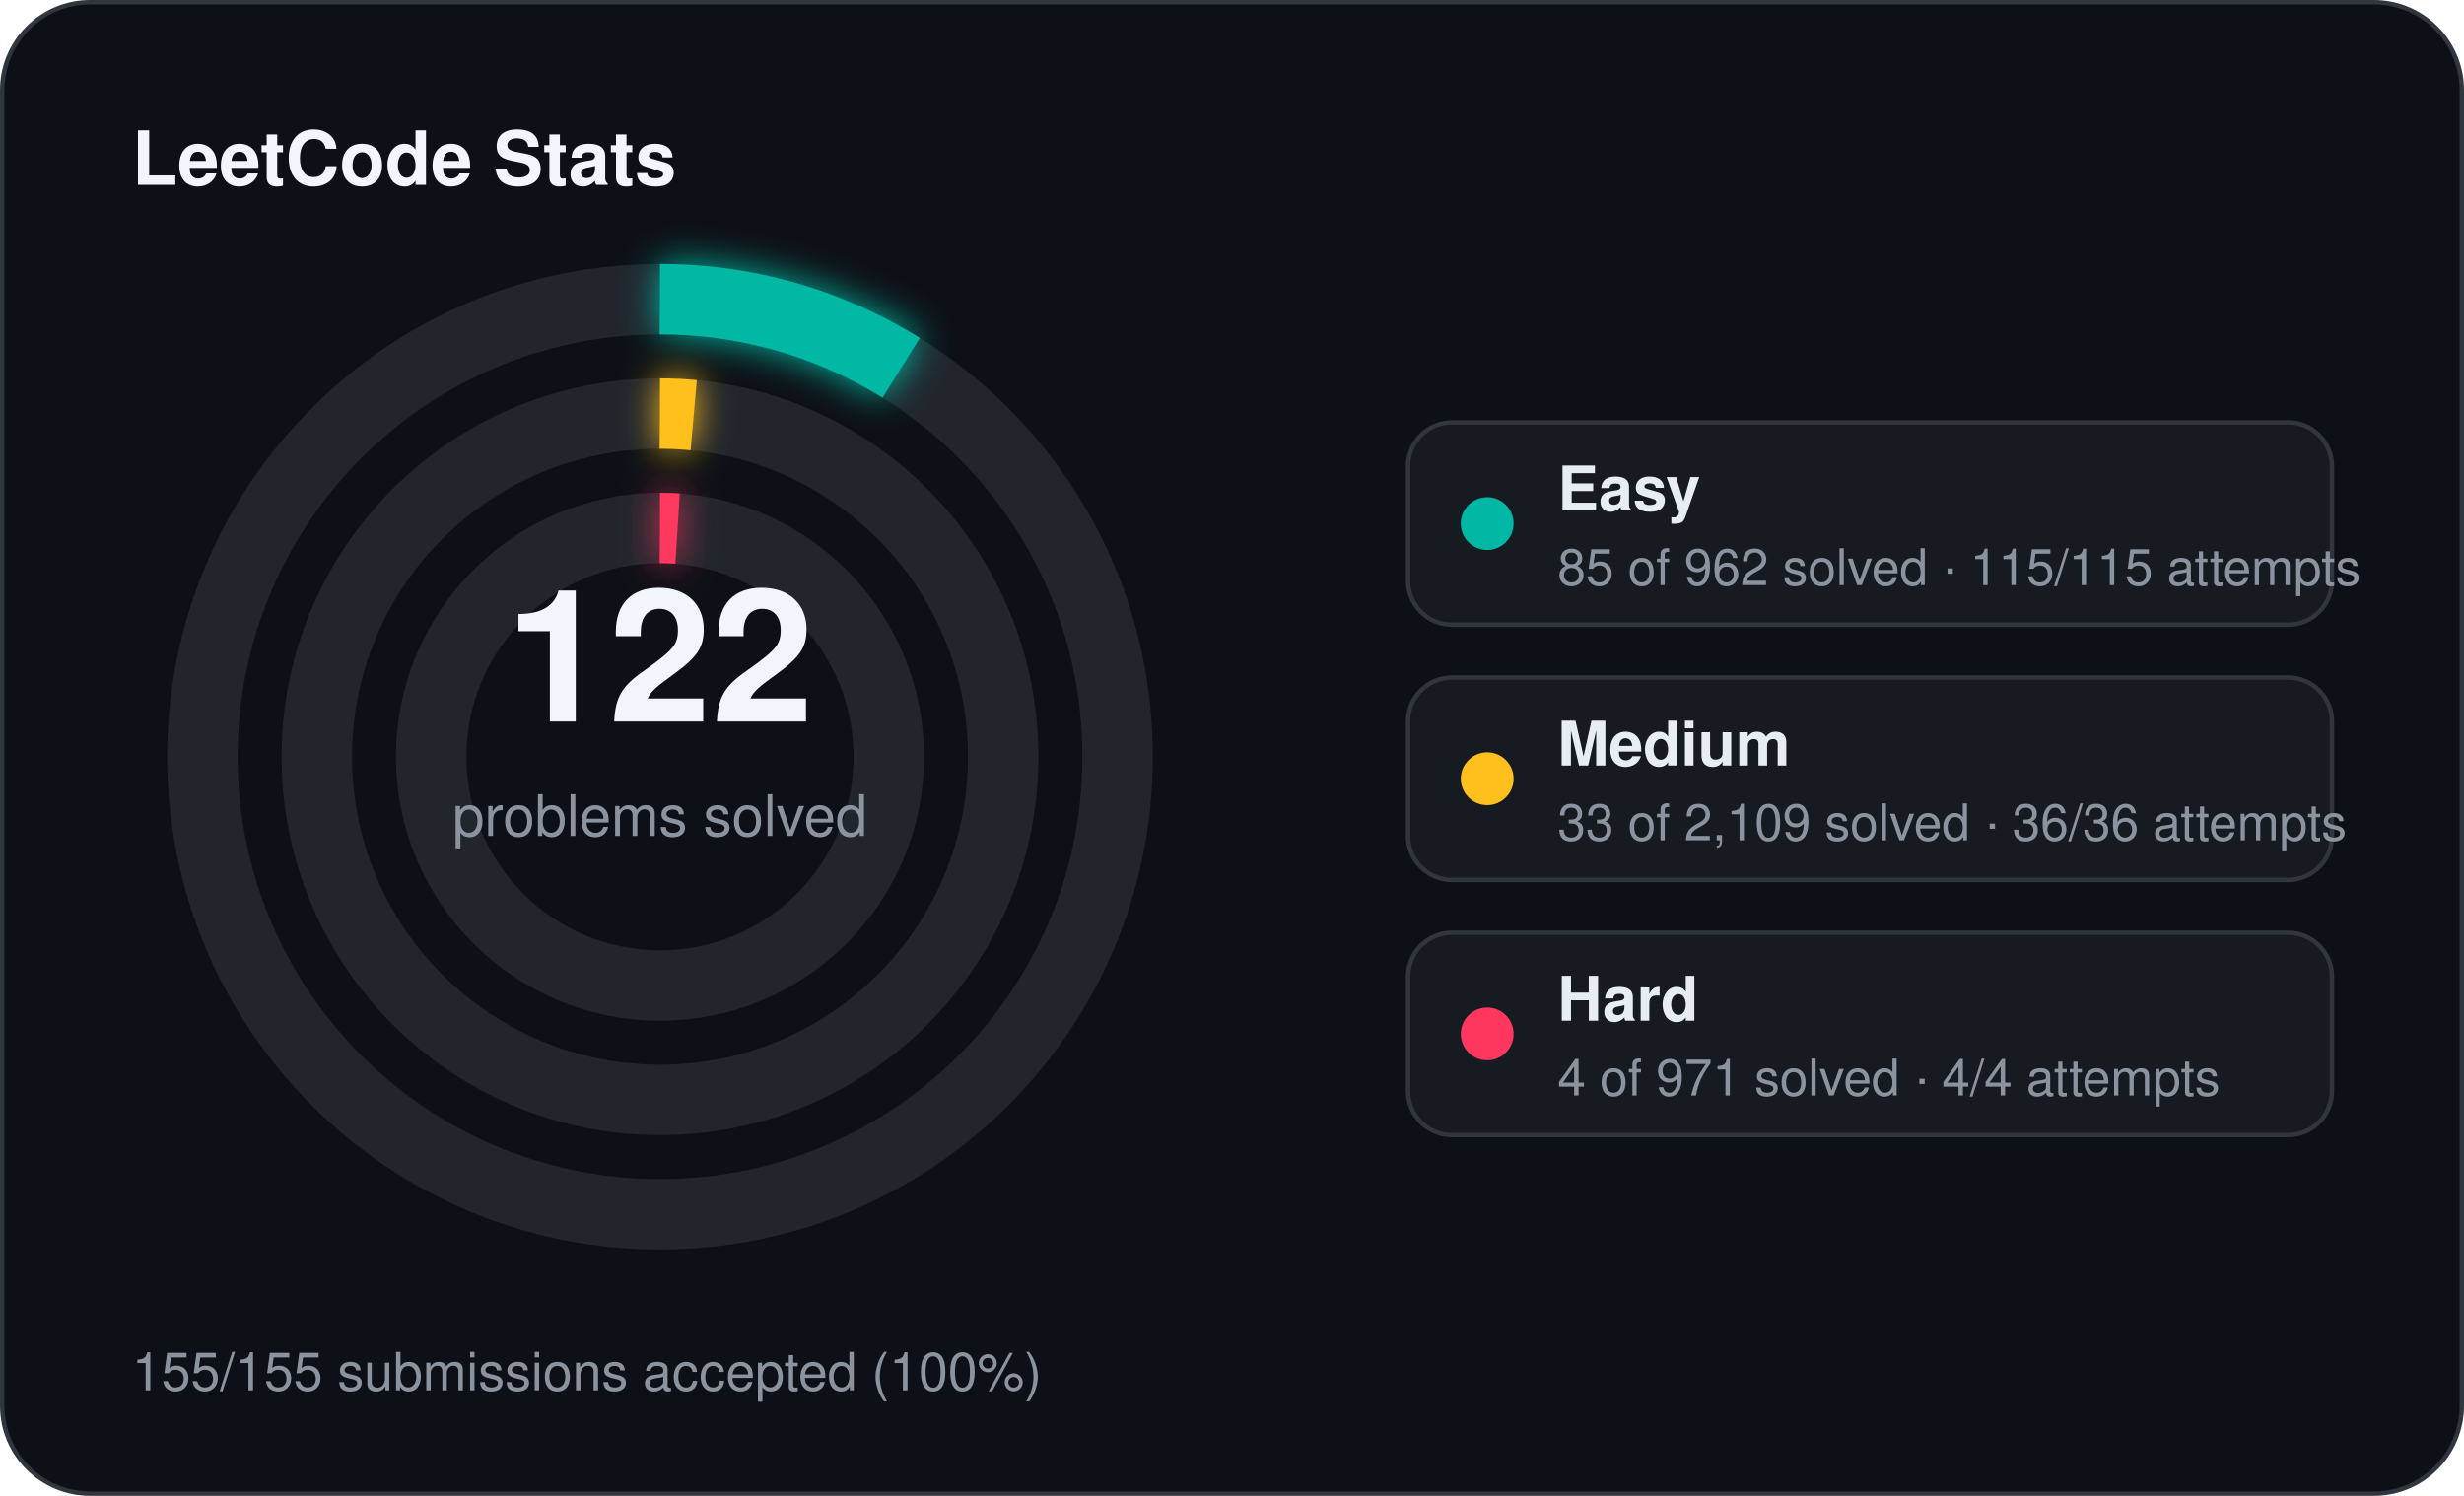
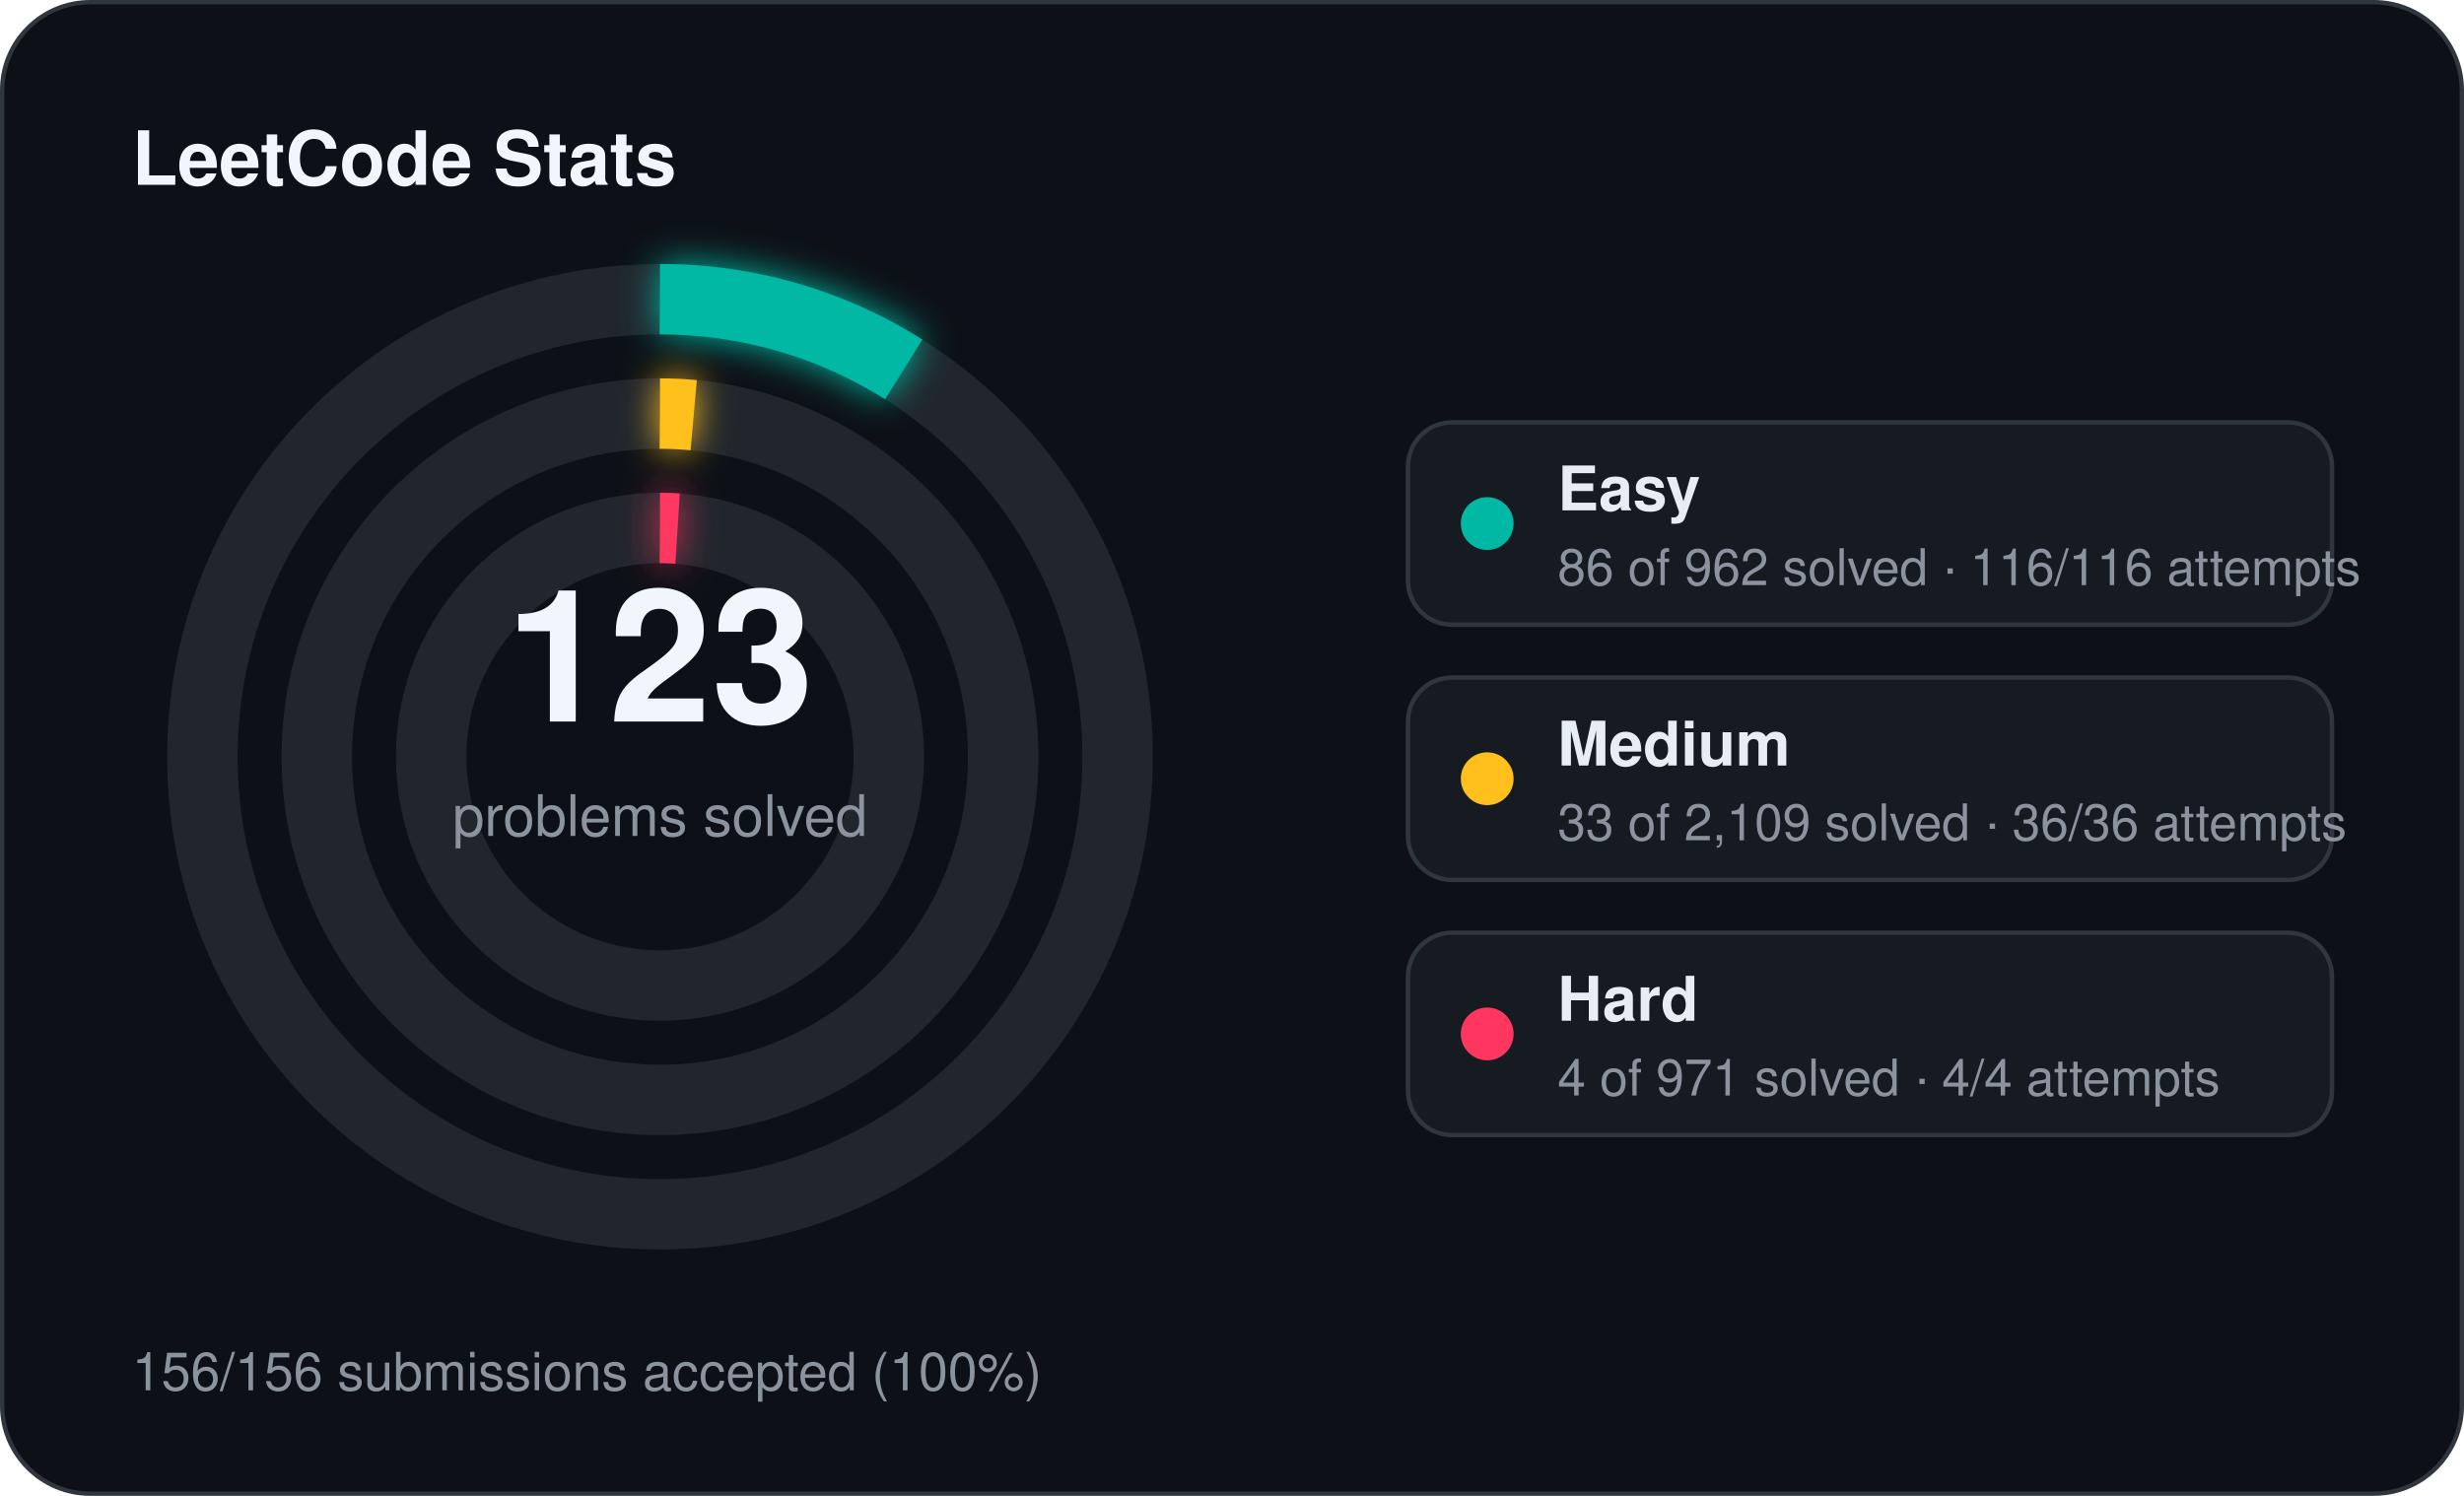
<svg xmlns="http://www.w3.org/2000/svg" width="560" height="340" viewBox="0 0 560 340">
  <defs>
    <filter id="stats-glow" x="-60%" y="-60%" width="220%" height="220%">
      <feGaussianBlur stdDeviation="4" result="blur" />
      <feMerge>
        <feMergeNode in="blur" />
        <feMergeNode in="SourceGraphic" />
      </feMerge>
    </filter>
  </defs>
  <rect x="0.5" y="0.5" width="559" height="339" rx="20" fill="#0d1117" stroke="#30363d" stroke-width="1" />
  <text x="30" y="42" fill="#f0f6fc" font-family="Segoe UI, Helvetica, Arial, sans-serif" font-size="17" font-weight="700">LeetCode Stats</text>
  <circle cx="150" cy="172" r="104" fill="none" stroke="#21262d" stroke-width="16" />
-   <circle cx="150" cy="172" r="104" fill="none" stroke="#00b8a3" stroke-width="16" stroke-linecap="butt" stroke-dasharray="57.74 653.45" transform="rotate(-90 150 172)" filter="url(#stats-glow)" />
+   <circle cx="150" cy="172" r="104" fill="none" stroke="#00b8a3" stroke-width="16" stroke-linecap="butt" stroke-dasharray="58.42 653.45" transform="rotate(-90 150 172)" filter="url(#stats-glow)" />
  <circle cx="150" cy="172" r="78" fill="none" stroke="#21262d" stroke-width="16" />
  <circle cx="150" cy="172" r="78" fill="none" stroke="#ffc01e" stroke-width="16" stroke-linecap="butt" stroke-dasharray="7.67 490.09" transform="rotate(-90 150 172)" filter="url(#stats-glow)" />
  <circle cx="150" cy="172" r="52" fill="none" stroke="#21262d" stroke-width="16" />
  <circle cx="150" cy="172" r="52" fill="none" stroke="#ff375f" stroke-width="16" stroke-linecap="butt" stroke-dasharray="4.00 326.73" transform="rotate(-90 150 172)" filter="url(#stats-glow)" />
-   <text x="150" y="164" text-anchor="middle" fill="#f0f6fc" font-family="Segoe UI, Helvetica, Arial, sans-serif" font-size="42" font-weight="700">122</text>
+   <text x="150" y="164" text-anchor="middle" fill="#f0f6fc" font-family="Segoe UI, Helvetica, Arial, sans-serif" font-size="42" font-weight="700">123</text>
  <text x="150" y="190" text-anchor="middle" fill="#8b949e" font-family="Segoe UI, Helvetica, Arial, sans-serif" font-size="13">problems solved</text>
  <rect x="320" y="96" width="210" height="46" rx="10" fill="#161b22" stroke="#30363d" stroke-width="1" />
  <circle cx="338" cy="119" r="6" fill="#00b8a3" />
  <text x="354" y="116" fill="#e6edf3" font-family="Segoe UI, Helvetica, Arial, sans-serif" font-size="14" font-weight="600">Easy</text>
-   <text x="354" y="133" fill="#8b949e" font-family="Segoe UI, Helvetica, Arial, sans-serif" font-size="11.5">85 of 962 solved · 115/115 attempts</text>
+   <text x="354" y="133" fill="#8b949e" font-family="Segoe UI, Helvetica, Arial, sans-serif" font-size="11.5">86 of 962 solved · 116/116 attempts</text>
  <rect x="320" y="154" width="210" height="46" rx="10" fill="#161b22" stroke="#30363d" stroke-width="1" />
  <circle cx="338" cy="177" r="6" fill="#ffc01e" />
  <text x="354" y="174" fill="#e6edf3" font-family="Segoe UI, Helvetica, Arial, sans-serif" font-size="14" font-weight="600">Medium</text>
  <text x="354" y="191" fill="#8b949e" font-family="Segoe UI, Helvetica, Arial, sans-serif" font-size="11.5">33 of 2,109 solved · 36/36 attempts</text>
  <rect x="320" y="212" width="210" height="46" rx="10" fill="#161b22" stroke="#30363d" stroke-width="1" />
  <circle cx="338" cy="235" r="6" fill="#ff375f" />
  <text x="354" y="232" fill="#e6edf3" font-family="Segoe UI, Helvetica, Arial, sans-serif" font-size="14" font-weight="600">Hard</text>
  <text x="354" y="249" fill="#8b949e" font-family="Segoe UI, Helvetica, Arial, sans-serif" font-size="11.5">4 of 971 solved · 4/4 attempts</text>
-   <text x="30" y="316" fill="#8b949e" font-family="Segoe UI, Helvetica, Arial, sans-serif" font-size="12">155/155 submissions accepted (100%)</text>
+   <text x="30" y="316" fill="#8b949e" font-family="Segoe UI, Helvetica, Arial, sans-serif" font-size="12">156/156 submissions accepted (100%)</text>
</svg>
